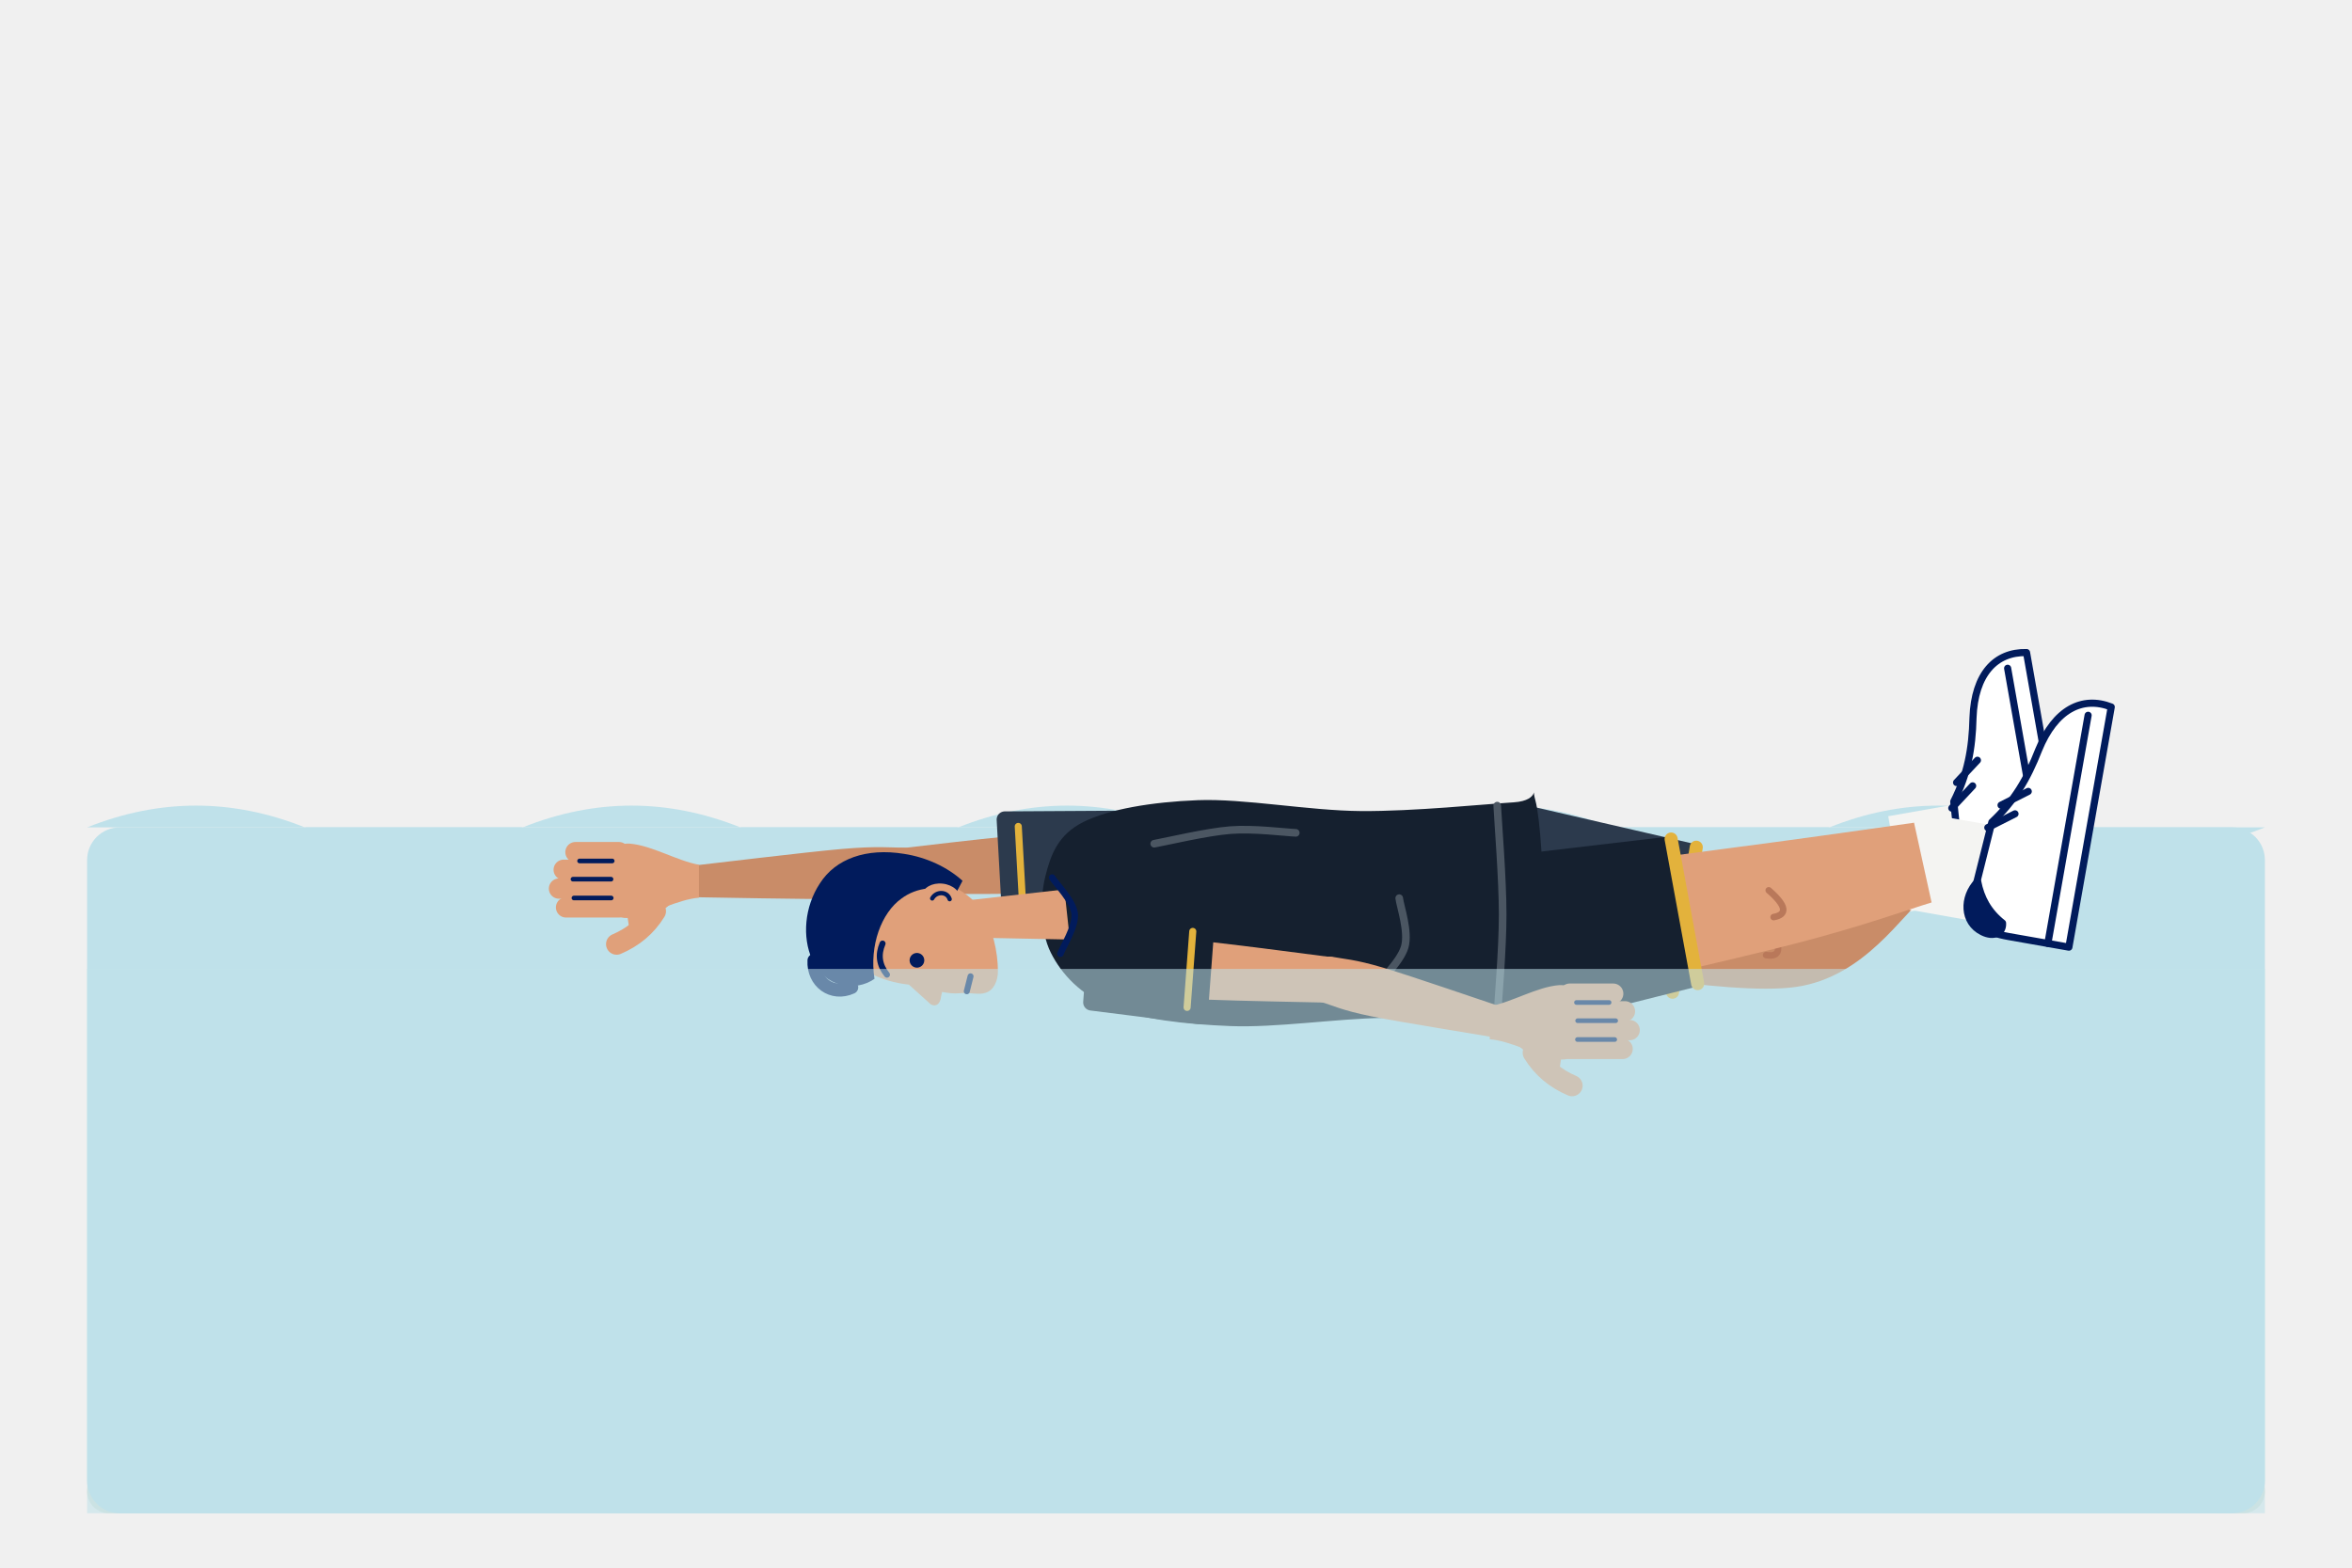
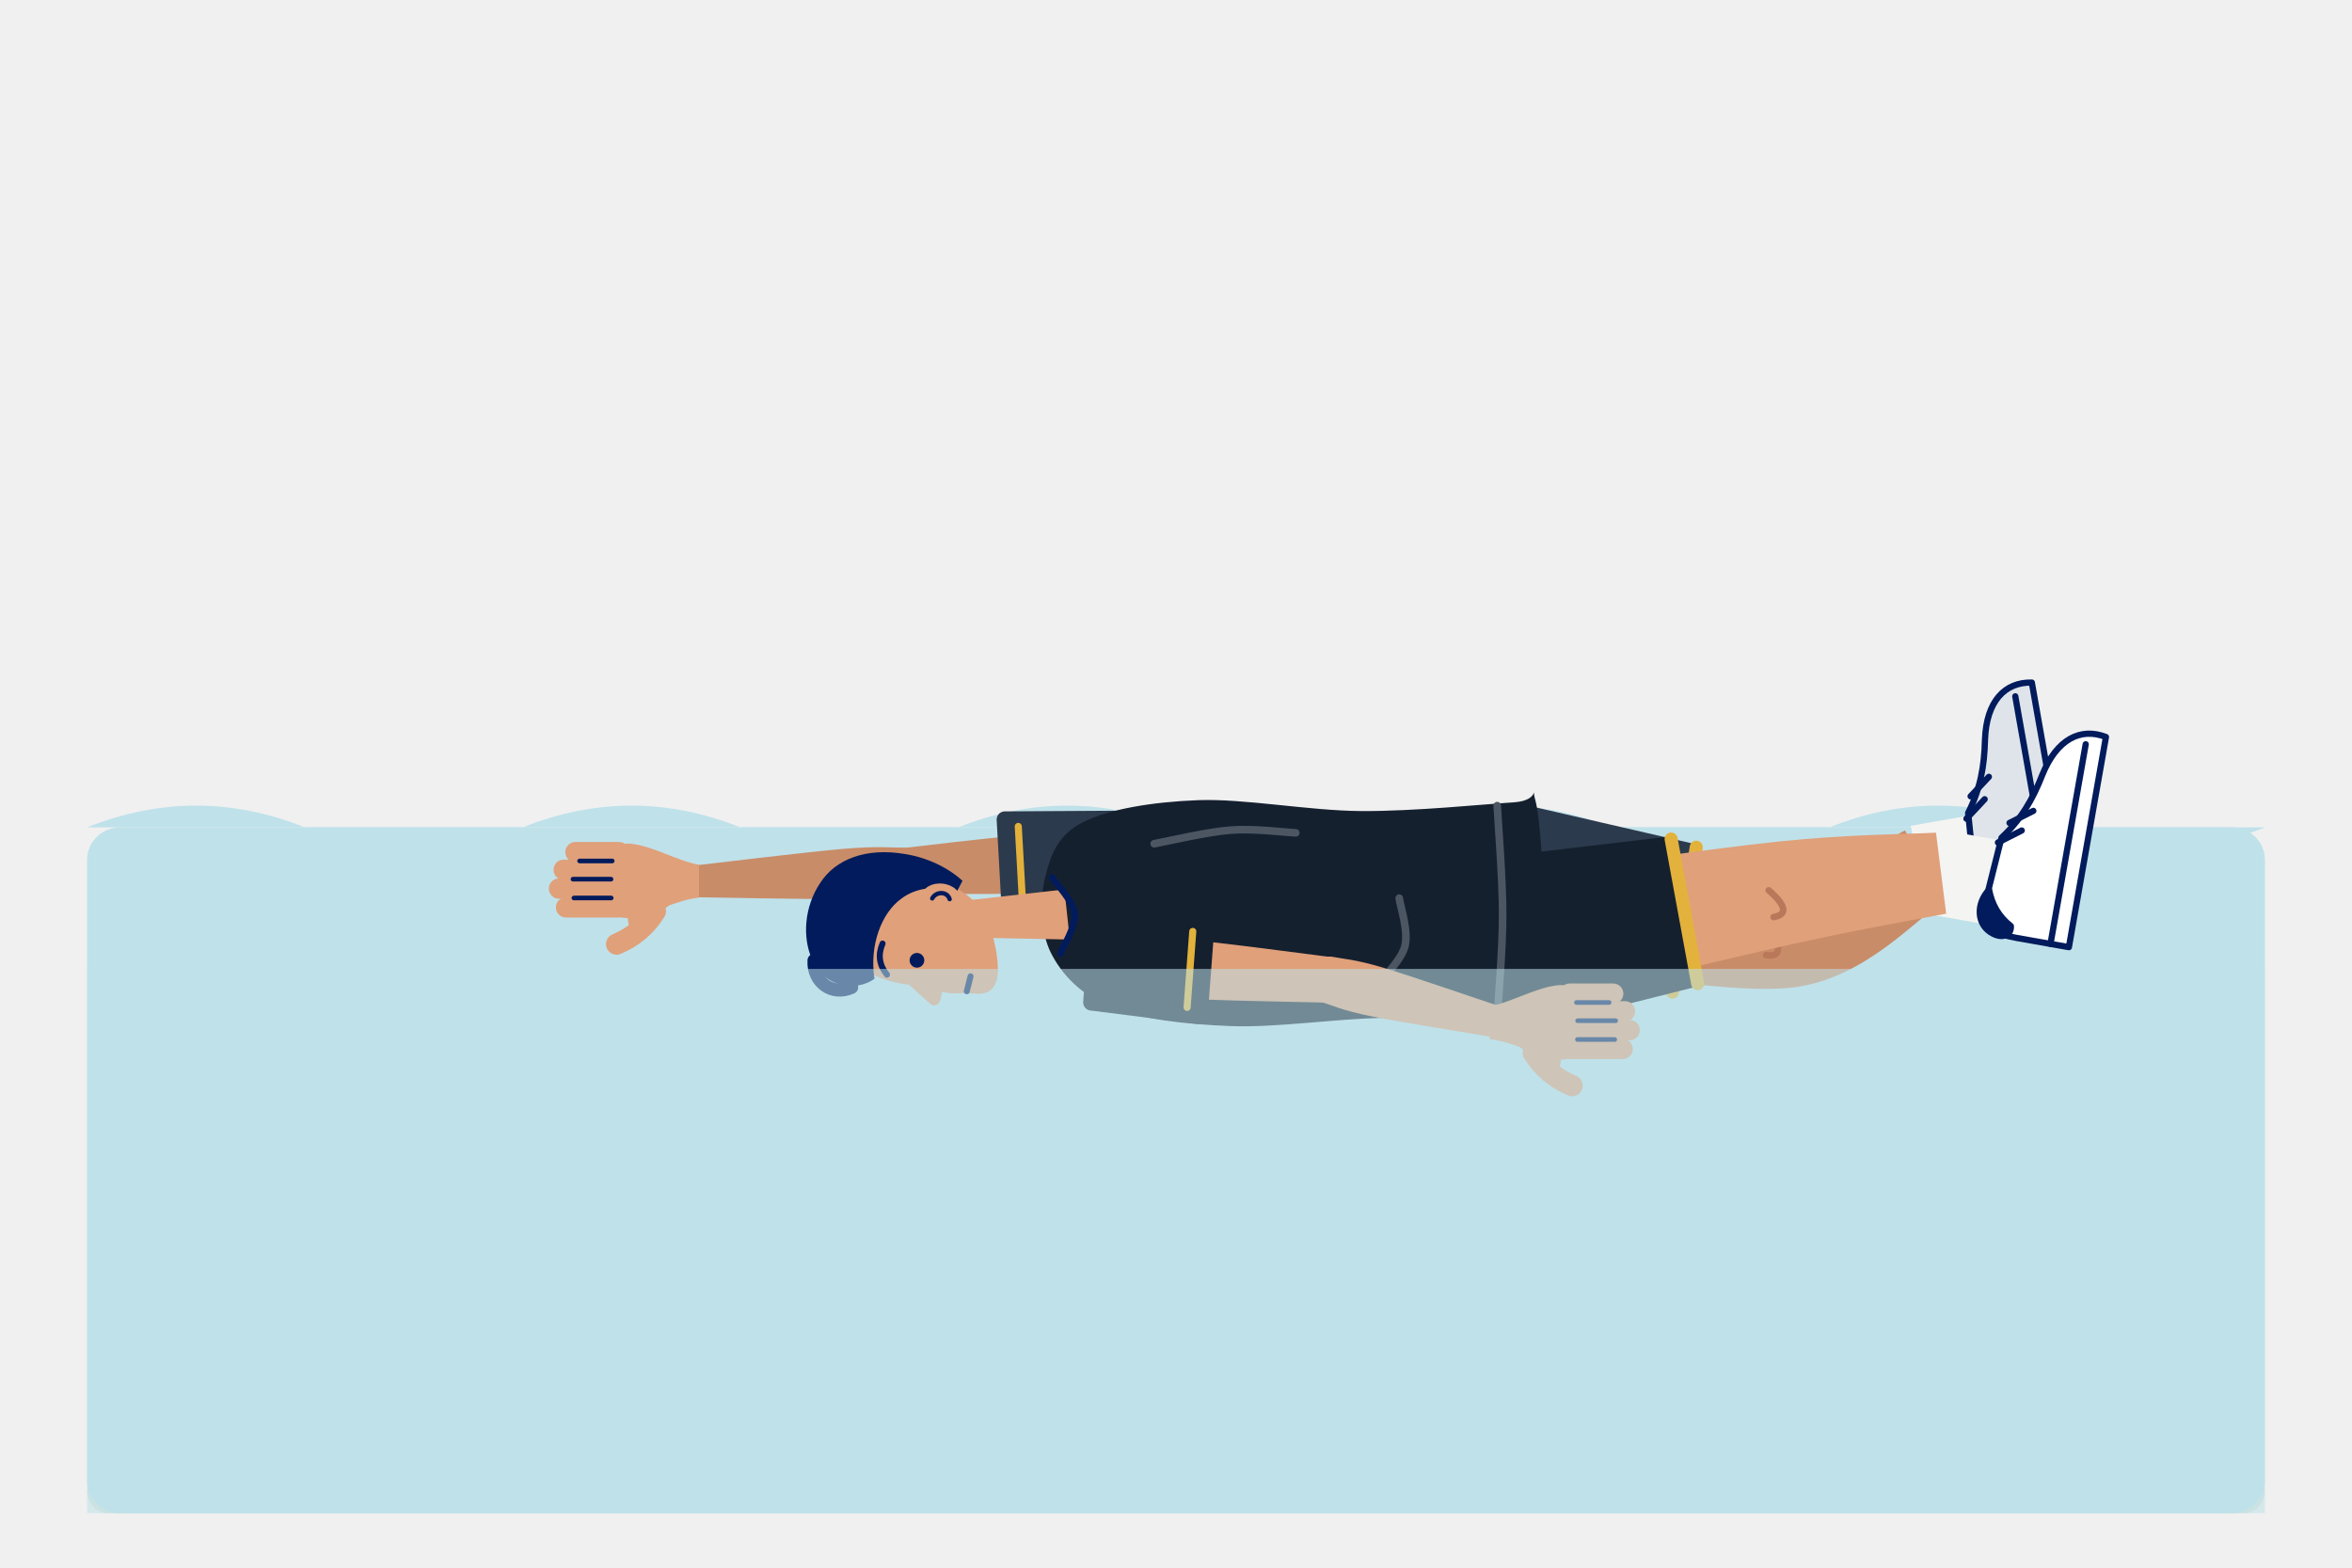
<svg xmlns="http://www.w3.org/2000/svg" viewBox="24.0 16.0 432.0 288.0" role="img" aria-label="Easy Pool Swim, reach and glide">
  <rect x="40" y="286" width="400" height="8" rx="4" fill="#d9e3dc" />
  <rect x="40" y="168" width="400" height="126" rx="6" fill="#bfe1ea" />
  <path d="M40 168 q20 -8 40 0 t40 0 t40 0 t40 0 t40 0 t40 0 t40 0 t40 0 t40 0 t40 0" fill="#bfe1ea" />
  <path d="M189.79 171.71 C187.92 171.75 185.22 171.38 178.57 171.97 C171.92 172.55 154.65 174.66 149.86 175.2 L150.14 180.8 C154.95 180.86 172.35 181.24 179.03 181.15 C185.71 181.07 188.35 180.44 190.21 180.29 A4.3 4.3 0 0 0 189.79 171.71 Z" fill="#c98c68" />
  <path d="M225.69 168.41 C222.99 168.61 215.49 169.04 209.51 169.61 C203.52 170.17 193.06 171.44 189.77 171.81 A4.2 4.2 0 0 0 190.23 180.19 C193.54 180.19 204.08 180.29 210.09 180.19 C216.11 180.09 223.61 179.69 226.31 179.59 Z" fill="#c98c68" />
  <path d="M228.58 166.44 L208.56 166.56 L209.49 183.33 L229.41 181.22 Z" fill="#2c3a4d" stroke="#2c3a4d" stroke-width="3" stroke-linecap="round" stroke-linejoin="round" />
  <path d="M211.03 167.82 C211.16 170.15 211.68 179.47 211.81 181.8" fill="none" stroke="#e3b23c" stroke-width="1.3" stroke-linecap="round" stroke-linejoin="round" />
  <g transform="translate(150 178) rotate(270) scale(1.08 1.08)">
    <path d="M-2.7 2.2 C-3 -1.4 -5.4 -5.6 -6.1 -9.4 C-6.4 -11.6 -5.4 -12.6 -3.6 -12.6 L3.8 -12.6 C5.6 -12.6 6.6 -11.4 6.5 -9.6 C6.2 -5.8 3.6 -1.6 2.9 2.2 Z" fill="#e0a07a" />
    <path d="M-4.35 -11.4 Q-4.35 -16.35 -4.35 -20.4" fill="none" stroke="#e0a07a" stroke-width="3.45" stroke-linecap="round" stroke-linejoin="round" />
    <path d="M-1.15 -11.4 Q-1.15 -17.01 -1.15 -21.6" fill="none" stroke="#e0a07a" stroke-width="3.45" stroke-linecap="round" stroke-linejoin="round" />
    <path d="M2.05 -11.4 Q2.05 -16.57 2.05 -20.8" fill="none" stroke="#e0a07a" stroke-width="3.45" stroke-linecap="round" stroke-linejoin="round" />
    <path d="M5.05 -11.4 Q5.05 -15.47 5.05 -18.8" fill="none" stroke="#e0a07a" stroke-width="3.45" stroke-linecap="round" stroke-linejoin="round" />
    <path d="M-5 -5.2 C-7.6 -6.8 -9.4 -9 -10.6 -11.8" fill="none" stroke="#e0a07a" stroke-width="3.6" stroke-linecap="round" stroke-linejoin="round" />
    <path d="M-3.6 -2.4 C-5.8 -5.2 -7.6 -7 -9.6 -9.4 L-5.6 -10 Z" fill="#e0a07a" />
    <path d="M-2.75 -19.06 L-2.75 -12.72" fill="none" stroke="#011B5C" stroke-width="0.79" stroke-linecap="round" stroke-linejoin="round" />
    <path d="M0.45 -19.22 L0.45 -12.75" fill="none" stroke="#011B5C" stroke-width="0.79" stroke-linecap="round" stroke-linejoin="round" />
    <path d="M3.55 -18.1 L3.55 -12.55" fill="none" stroke="#011B5C" stroke-width="0.79" stroke-linecap="round" stroke-linejoin="round" />
  </g>
-   <path d="M384.05 163.62 L385.51 181.55 L373.93 183.6 L370.82 165.95 Z" fill="#f4f4f2" />
-   <path d="M301.07 191.84 C309.87 192.75 341.14 199.13 353.87 197.31 C366.6 195.5 373.52 183.67 377.45 180.94 L369.5 168.22 C366.27 169.96 360.89 178.7 350.13 178.69 C339.37 178.68 312.47 169.91 304.93 168.16 A12 12 0 0 0 301.07 191.84 Z" fill="#c98c68" />
+   <path d="M386.55 165.66 L387.82 181.36 L377.69 183.15 L374.96 167.71 Z" fill="#f4f4f2" />
+   <path d="M301.07 191.84 C309.8 192.77 340.18 199.04 353.44 197.39 C366.71 195.74 376.13 184.53 380.67 181.95 L373.92 168.56 C370.02 170.23 362.05 178.68 350.56 178.61 C339.06 178.54 312.54 169.9 304.93 168.16 A12 12 0 0 0 301.07 191.84 Z" fill="#c98c68" />
  <path d="M348.39 191.46 q3.95 0.64 0.81 -4.93" fill="none" stroke="#b9785a" stroke-width="1.2" stroke-linecap="round" stroke-linejoin="round" />
  <path d="M300.42 195.79 C305.54 196.29 326.01 198.28 331.12 198.78 L335.64 171.14 C330.63 169.99 310.59 165.36 305.58 164.21 A16 16 0 0 0 300.42 195.79 Z" fill="#2c3a4d" />
  <path d="M331.2 198.28 L335.56 171.64" fill="none" stroke="#e3b23c" stroke-width="2.4" stroke-linecap="round" stroke-linejoin="round" />
-   <g transform="translate(404 180) rotate(-100) scale(-1.12 1.12)" stroke="#011B5C" stroke-width="1.17" stroke-linejoin="round" stroke-linecap="round">
-     <path d="M-40 0 C-41 -5 -38 -9 -31 -10.5 C-26 -11.5 -22 -13 -18 -16 L-4 -17 C-1 -17 0 -14 0 -10 L0 0 Z" fill="#FFFFFF" />
+   <g transform="translate(404 180) rotate(-100) scale(-0.98 0.98)" stroke="#011B5C" stroke-width="1.17" stroke-linejoin="round" stroke-linecap="round">
+     <path d="M-40 0 C-41 -5 -38 -9 -31 -10.5 C-26 -11.5 -22 -13 -18 -16 L-4 -17 C-1 -17 0 -14 0 -10 L0 0 Z" fill="#dfe4ea" />
    <path d="M-8 -16.6 C-5 -18.6 -1 -17.8 0 -14.4 C0.6 -12.4 -0.4 -11 -2 -11.4 C-3.4 -14 -5.4 -15.6 -8 -16.6 Z" fill="#011B5C" />
    <path d="M-38 -3.5 H0" fill="none" />
    <path d="M-24 -11 l3 -4 M-20 -12.5 l3 -4" fill="none" />
  </g>
-   <path d="M390.86 167.78 L386.09 185.14 L374.51 183.09 L377.62 165.45 Z" fill="#f4f4f2" />
-   <path d="M305.17 200.8 C313.29 198.89 341.61 192.48 353.88 189.31 C366.15 186.14 374.63 183.04 378.78 181.79 L375.56 167.14 C371.32 167.73 362.58 169.01 350.12 170.69 C337.67 172.36 309.05 176.11 300.83 177.2 A12 12 0 0 0 305.17 200.8 Z" fill="#e0a07a" />
+   <path d="M392.5 170.56 L388.33 185.74 L378.2 183.96 L380.92 168.52 Z" fill="#f4f4f2" />
+   <path d="M305.17 200.8 C313.22 198.9 340.74 192.21 353.45 189.39 C366.17 186.56 376.79 184.77 381.46 183.85 L379.59 168.97 C374.75 169.24 363.67 169.24 350.55 170.61 C337.42 171.98 309.12 176.1 300.83 177.2 A12 12 0 0 0 305.17 200.8 Z" fill="#e0a07a" />
  <path d="M349.77 184.48 q3.93 -0.72 -0.9 -4.92" fill="none" stroke="#b9785a" stroke-width="1.2" stroke-linecap="round" stroke-linejoin="round" />
  <path d="M305.89 204.74 C310.89 203.48 330.91 198.45 335.91 197.19 L330.85 169.65 C325.73 170.25 305.23 172.66 300.11 173.26 A16 16 0 0 0 305.89 204.74 Z" fill="#15202f" />
  <path d="M335.82 196.7 L330.94 170.14" fill="none" stroke="#e3b23c" stroke-width="2.4" stroke-linecap="round" stroke-linejoin="round" />
-   <g transform="translate(404 190) rotate(-80) scale(-1.12 1.12)" stroke="#011B5C" stroke-width="1.17" stroke-linejoin="round" stroke-linecap="round">
+   <g transform="translate(404 190) rotate(-80) scale(-0.98 0.98)" stroke="#011B5C" stroke-width="1.17" stroke-linejoin="round" stroke-linecap="round">
    <path d="M-40 0 C-41 -5 -38 -9 -31 -10.5 C-26 -11.5 -22 -13 -18 -16 L-4 -17 C-1 -17 0 -14 0 -10 L0 0 Z" fill="#FFFFFF" />
    <path d="M-8 -16.6 C-5 -18.6 -1 -17.8 0 -14.4 C0.6 -12.4 -0.4 -11 -2 -11.4 C-3.4 -14 -5.4 -15.6 -8 -16.6 Z" fill="#011B5C" />
    <path d="M-38 -3.5 H0" fill="none" />
    <path d="M-24 -11 l3 -4 M-20 -12.5 l3 -4" fill="none" />
  </g>
  <path d="M306 204 C305.08 207.35 306.67 203.77 302 203.6 C297.33 203.43 286.67 202.85 278 203 C269.33 203.15 258.33 204.83 250 204.5 C241.67 204.17 233.5 203.25 228 201 C222.5 198.75 219 195 217 191 C215 187 215 181 216 177 C217 173 218.33 169.33 223 167 C227.67 164.67 235.5 163.33 244 163 C252.5 162.67 264.33 164.93 274 165 C283.67 165.07 296.67 163.73 302 163.4 C307.33 163.07 305.08 159.65 306 163 C306.92 166.35 307.5 176.67 307.5 183.5 C307.5 190.33 306.92 200.65 306 204 Z" fill="#15202f" />
  <path d="M299 203 C299.17 199.83 300 190.5 300 184 C300 177.5 299.17 167.33 299 164" fill="none" stroke="#4b5662" stroke-width="1.4" stroke-linecap="round" stroke-linejoin="round" />
  <path d="M236 171 C238.33 170.58 245.67 168.83 250 168.5 C254.33 168.17 260 168.92 262 169" fill="none" stroke="#4b5662" stroke-width="1.4" stroke-linecap="round" stroke-linejoin="round" />
  <path d="M276 198 C277 196.67 281.17 192.83 282 190 C282.83 187.17 281.17 182.5 281 181" fill="none" stroke="#4b5662" stroke-width="1.4" stroke-linecap="round" stroke-linejoin="round" />
  <path d="M220.5 188.6 L219.5 179.4 L202.53 181.31 L204.82 188.29 Z" fill="#e0a07a" />
  <path d="M218.77 191.21 C219.21 189.98 221.65 186.18 221.39 183.85 C221.14 181.52 217.94 178.33 217.25 177.22" fill="none" stroke="#011B5C" stroke-width="1.2" stroke-linecap="round" stroke-linejoin="round" />
  <g transform="translate(194.5 186) rotate(-84)">
    <path d="M-9.6 -10.4 C-10.8 -7.6 -11.2 -4.8 -11.2 -2.4 L-14.4 2 C-14.8 3 -14.1 3.7 -12.8 3.7 L-11.9 3.8 C-12 5 -12 6 -11.8 7 C-11.4 9 -11.8 10.6 -11.2 11.8 C-10.6 13.2 -8.8 13.8 -7 13.6 C-3.4 13.2 0.6 11.8 3.6 9.6 C5.6 8 7.2 5.4 8 2.4 L8.6 -6 L2 -14 Z" fill="#e0a07a" />
    <path d="M-10.8 -8.8 C-13.6 -12 -13.4 -17.8 -8.4 -20.6 C-4.6 -22.8 1 -23 5.6 -20.6 C10.4 -18.2 13 -12.8 12.6 -5.8 C12.4 -1.6 11 2.4 8.8 5.4 L6.8 4.6 C7.4 0.8 6.8 -2.8 4.4 -5.4 C1.4 -8.8 -4.8 -10.4 -10.8 -8.8 Z" fill="#011B5C" />
    <path d="M-12.8 -12.8 C-14.8 -16.2 -12.6 -20 -8.6 -20.2" fill="none" stroke="#011B5C" stroke-width="2.4" stroke-linecap="round" stroke-linejoin="round" />
    <ellipse cx="5.4" cy="1.8" rx="2.5" ry="3.5" fill="#e0a07a" />
    <path d="M5 0.2 C6.4 0.8 6.6 2.8 5.2 3.4" fill="none" stroke="#011B5C" stroke-width="0.8" stroke-linecap="round" stroke-linejoin="round" />
    <circle cx="-6.6" cy="-1.4" r="1.35" fill="#011B5C" />
    <path d="M-9.8 -6.6 Q-7.4 -9 -4.2 -8" fill="none" stroke="#011B5C" stroke-width="1.1" stroke-linecap="round" stroke-linejoin="round" />
    <path d="M-11.3 8.3 l2.8 0.4" fill="none" stroke="#011B5C" stroke-width="1.1" stroke-linecap="round" stroke-linejoin="round" />
  </g>
  <path d="M266.96 200.17 C268.44 200.59 270.45 201.61 275.84 202.7 C281.24 203.79 295.41 206.05 299.32 206.72 L300.68 201.28 C296.91 200.03 283.35 195.35 278.08 193.78 C272.8 192.2 270.55 192.15 269.04 191.83 A4.3 4.3 0 0 0 266.96 200.17 Z" fill="#e0a07a" />
  <path d="M227.58 198.58 C230.58 198.76 238.92 199.37 245.6 199.64 C252.29 199.9 264.01 200.1 267.69 200.19 A4.2 4.2 0 0 0 268.31 191.81 C264.66 191.35 253.05 189.8 246.4 189.06 C239.75 188.33 231.42 187.69 228.42 187.42 Z" fill="#e0a07a" />
  <path d="M224.45 200.15 L244.32 202.65 L245.58 185.89 L225.56 185.4 Z" fill="#15202f" stroke="#15202f" stroke-width="3" stroke-linecap="round" stroke-linejoin="round" />
  <path d="M242.04 201.07 C242.21 198.75 242.91 189.44 243.08 187.11" fill="none" stroke="#e3b23c" stroke-width="1.3" stroke-linecap="round" stroke-linejoin="round" />
  <g transform="translate(300 204) rotate(90) scale(-1.08 1.08)">
    <path d="M-2.7 2.2 C-3 -1.4 -5.4 -5.6 -6.1 -9.4 C-6.4 -11.6 -5.4 -12.6 -3.6 -12.6 L3.8 -12.6 C5.6 -12.6 6.6 -11.4 6.5 -9.6 C6.2 -5.8 3.6 -1.6 2.9 2.2 Z" fill="#e0a07a" />
    <path d="M-4.35 -11.4 Q-4.35 -16.35 -4.35 -20.4" fill="none" stroke="#e0a07a" stroke-width="3.45" stroke-linecap="round" stroke-linejoin="round" />
    <path d="M-1.15 -11.4 Q-1.15 -17.01 -1.15 -21.6" fill="none" stroke="#e0a07a" stroke-width="3.45" stroke-linecap="round" stroke-linejoin="round" />
    <path d="M2.05 -11.4 Q2.05 -16.57 2.05 -20.8" fill="none" stroke="#e0a07a" stroke-width="3.45" stroke-linecap="round" stroke-linejoin="round" />
    <path d="M5.05 -11.4 Q5.05 -15.47 5.05 -18.8" fill="none" stroke="#e0a07a" stroke-width="3.45" stroke-linecap="round" stroke-linejoin="round" />
    <path d="M-5 -5.2 C-7.6 -6.8 -9.4 -9 -10.6 -11.8" fill="none" stroke="#e0a07a" stroke-width="3.6" stroke-linecap="round" stroke-linejoin="round" />
    <path d="M-3.6 -2.4 C-5.8 -5.2 -7.6 -7 -9.6 -9.4 L-5.6 -10 Z" fill="#e0a07a" />
    <path d="M-2.75 -19.06 L-2.75 -12.72" fill="none" stroke="#011B5C" stroke-width="0.79" stroke-linecap="round" stroke-linejoin="round" />
    <path d="M0.45 -19.22 L0.45 -12.75" fill="none" stroke="#011B5C" stroke-width="0.79" stroke-linecap="round" stroke-linejoin="round" />
    <path d="M3.55 -18.1 L3.55 -12.55" fill="none" stroke="#011B5C" stroke-width="0.79" stroke-linecap="round" stroke-linejoin="round" />
  </g>
  <rect x="40" y="194" width="400" height="100" fill="#bfe1ea" opacity=".55" />
</svg>
